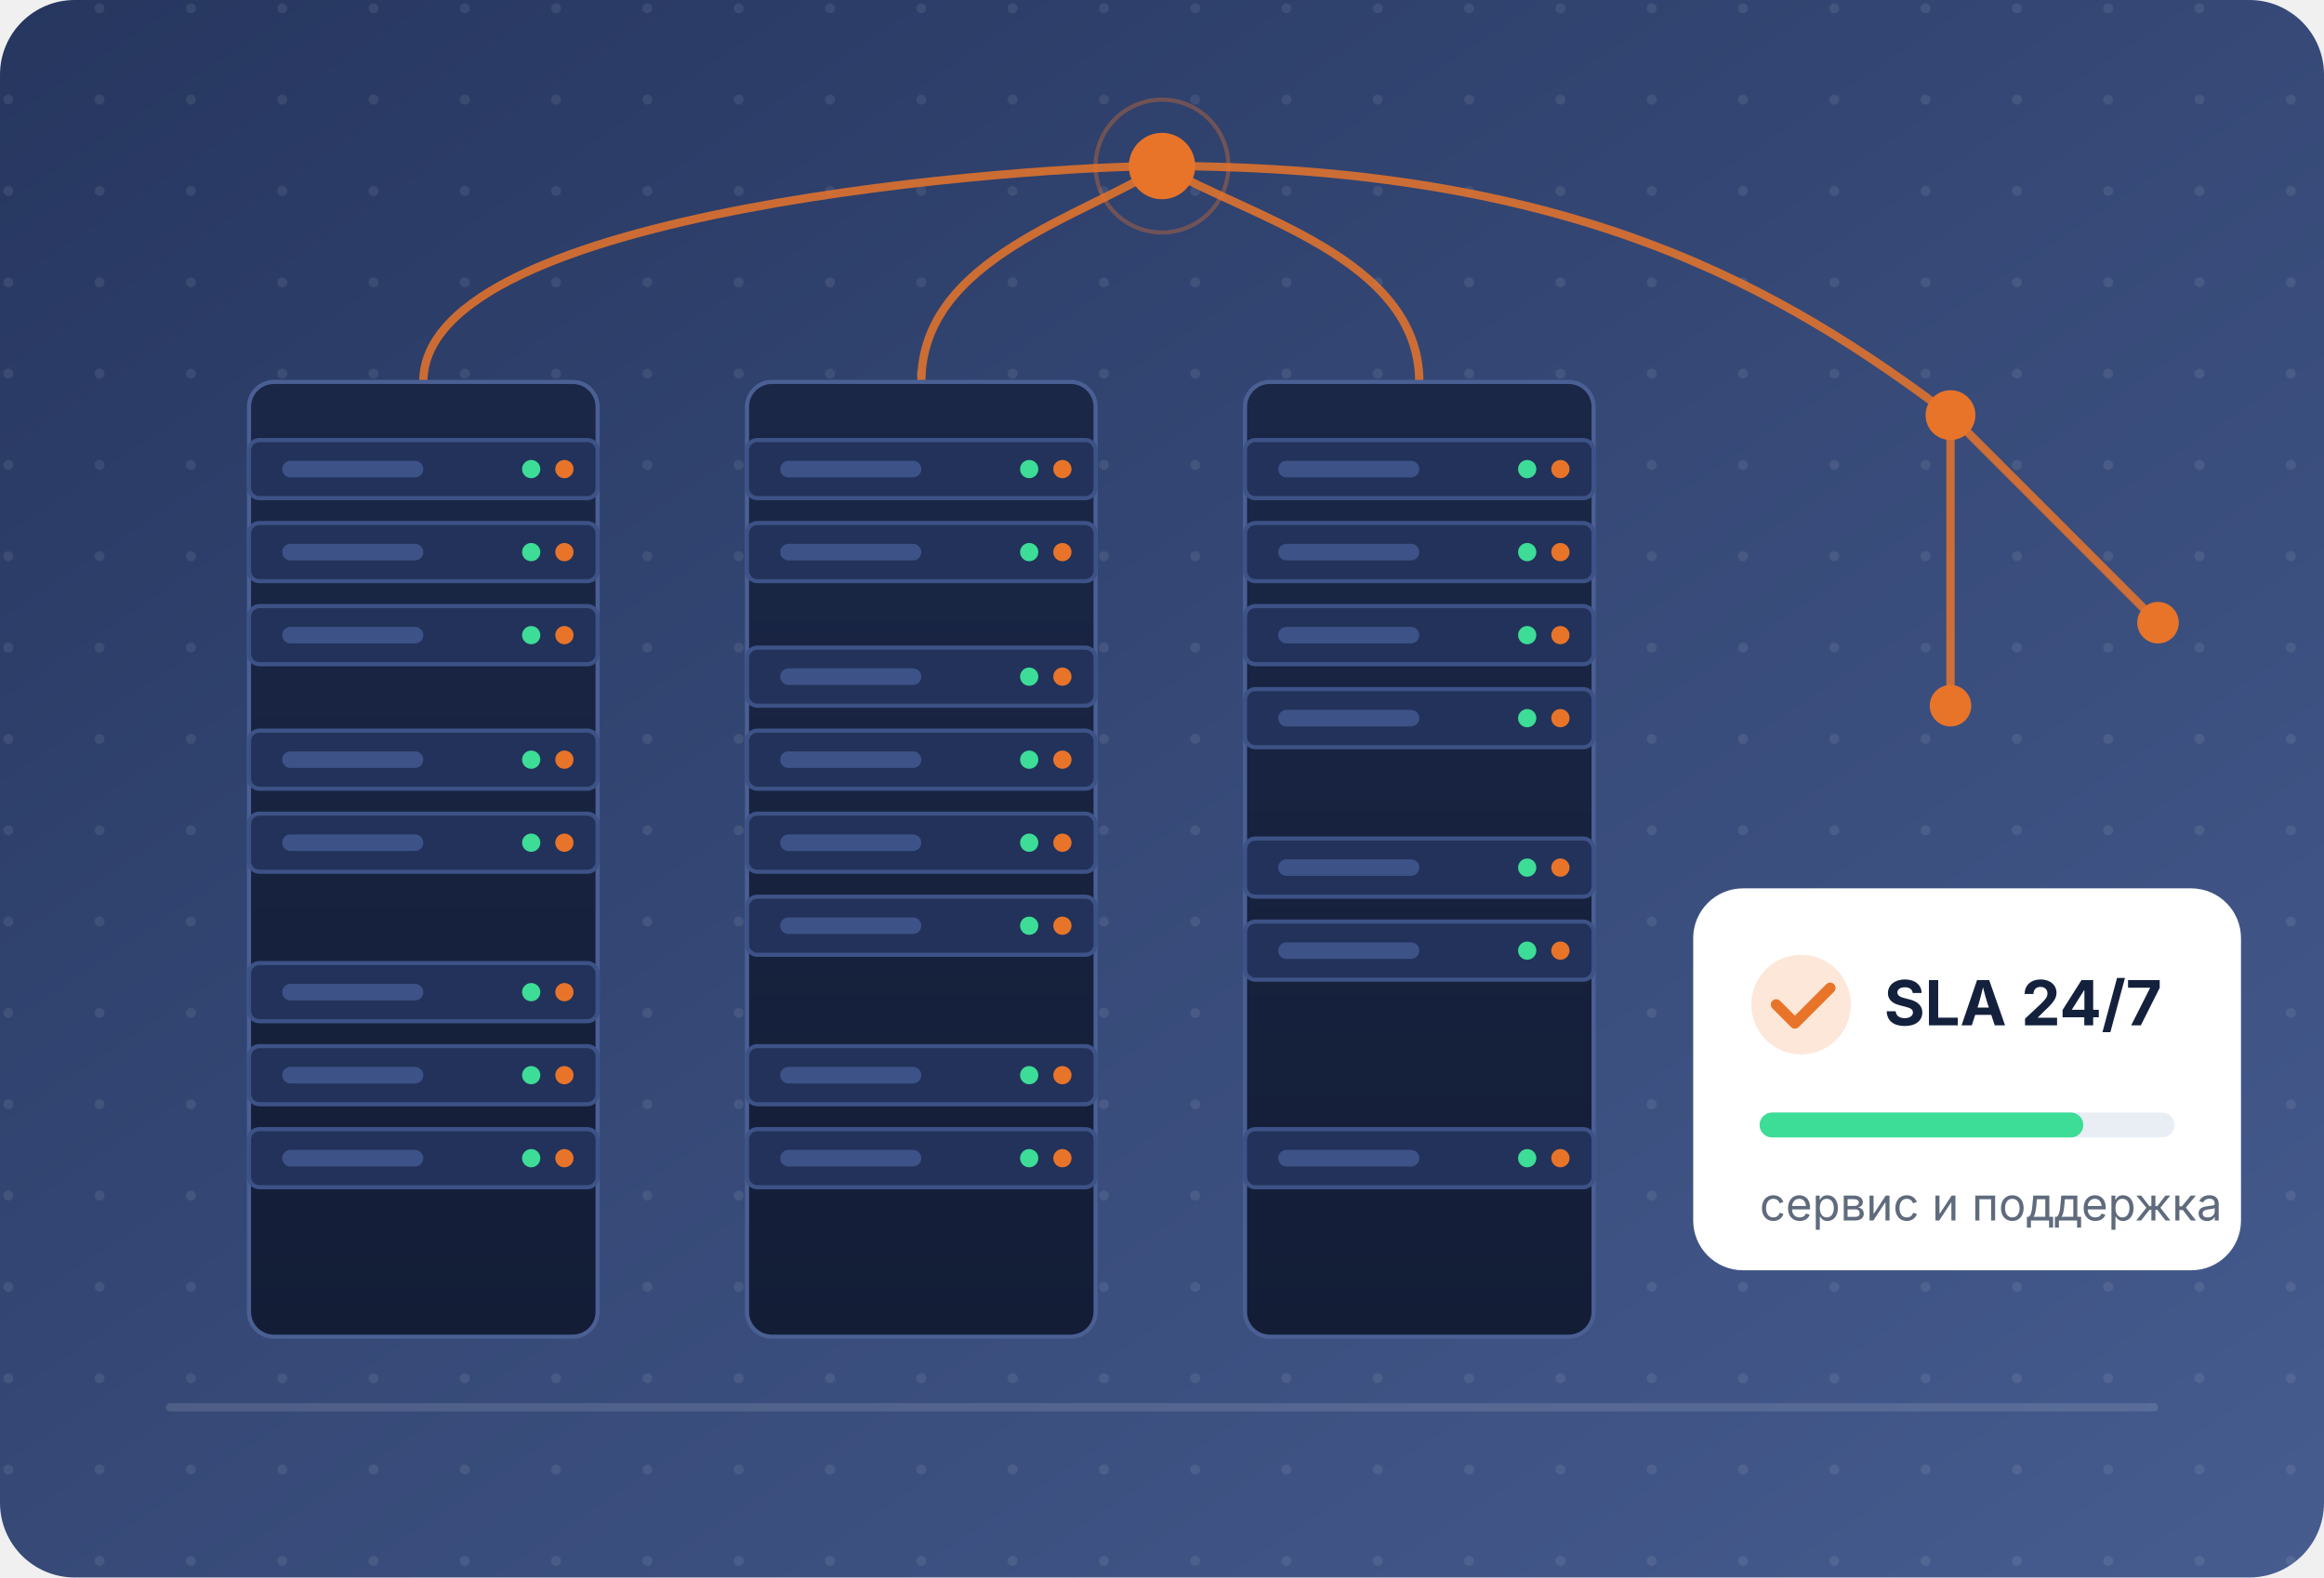
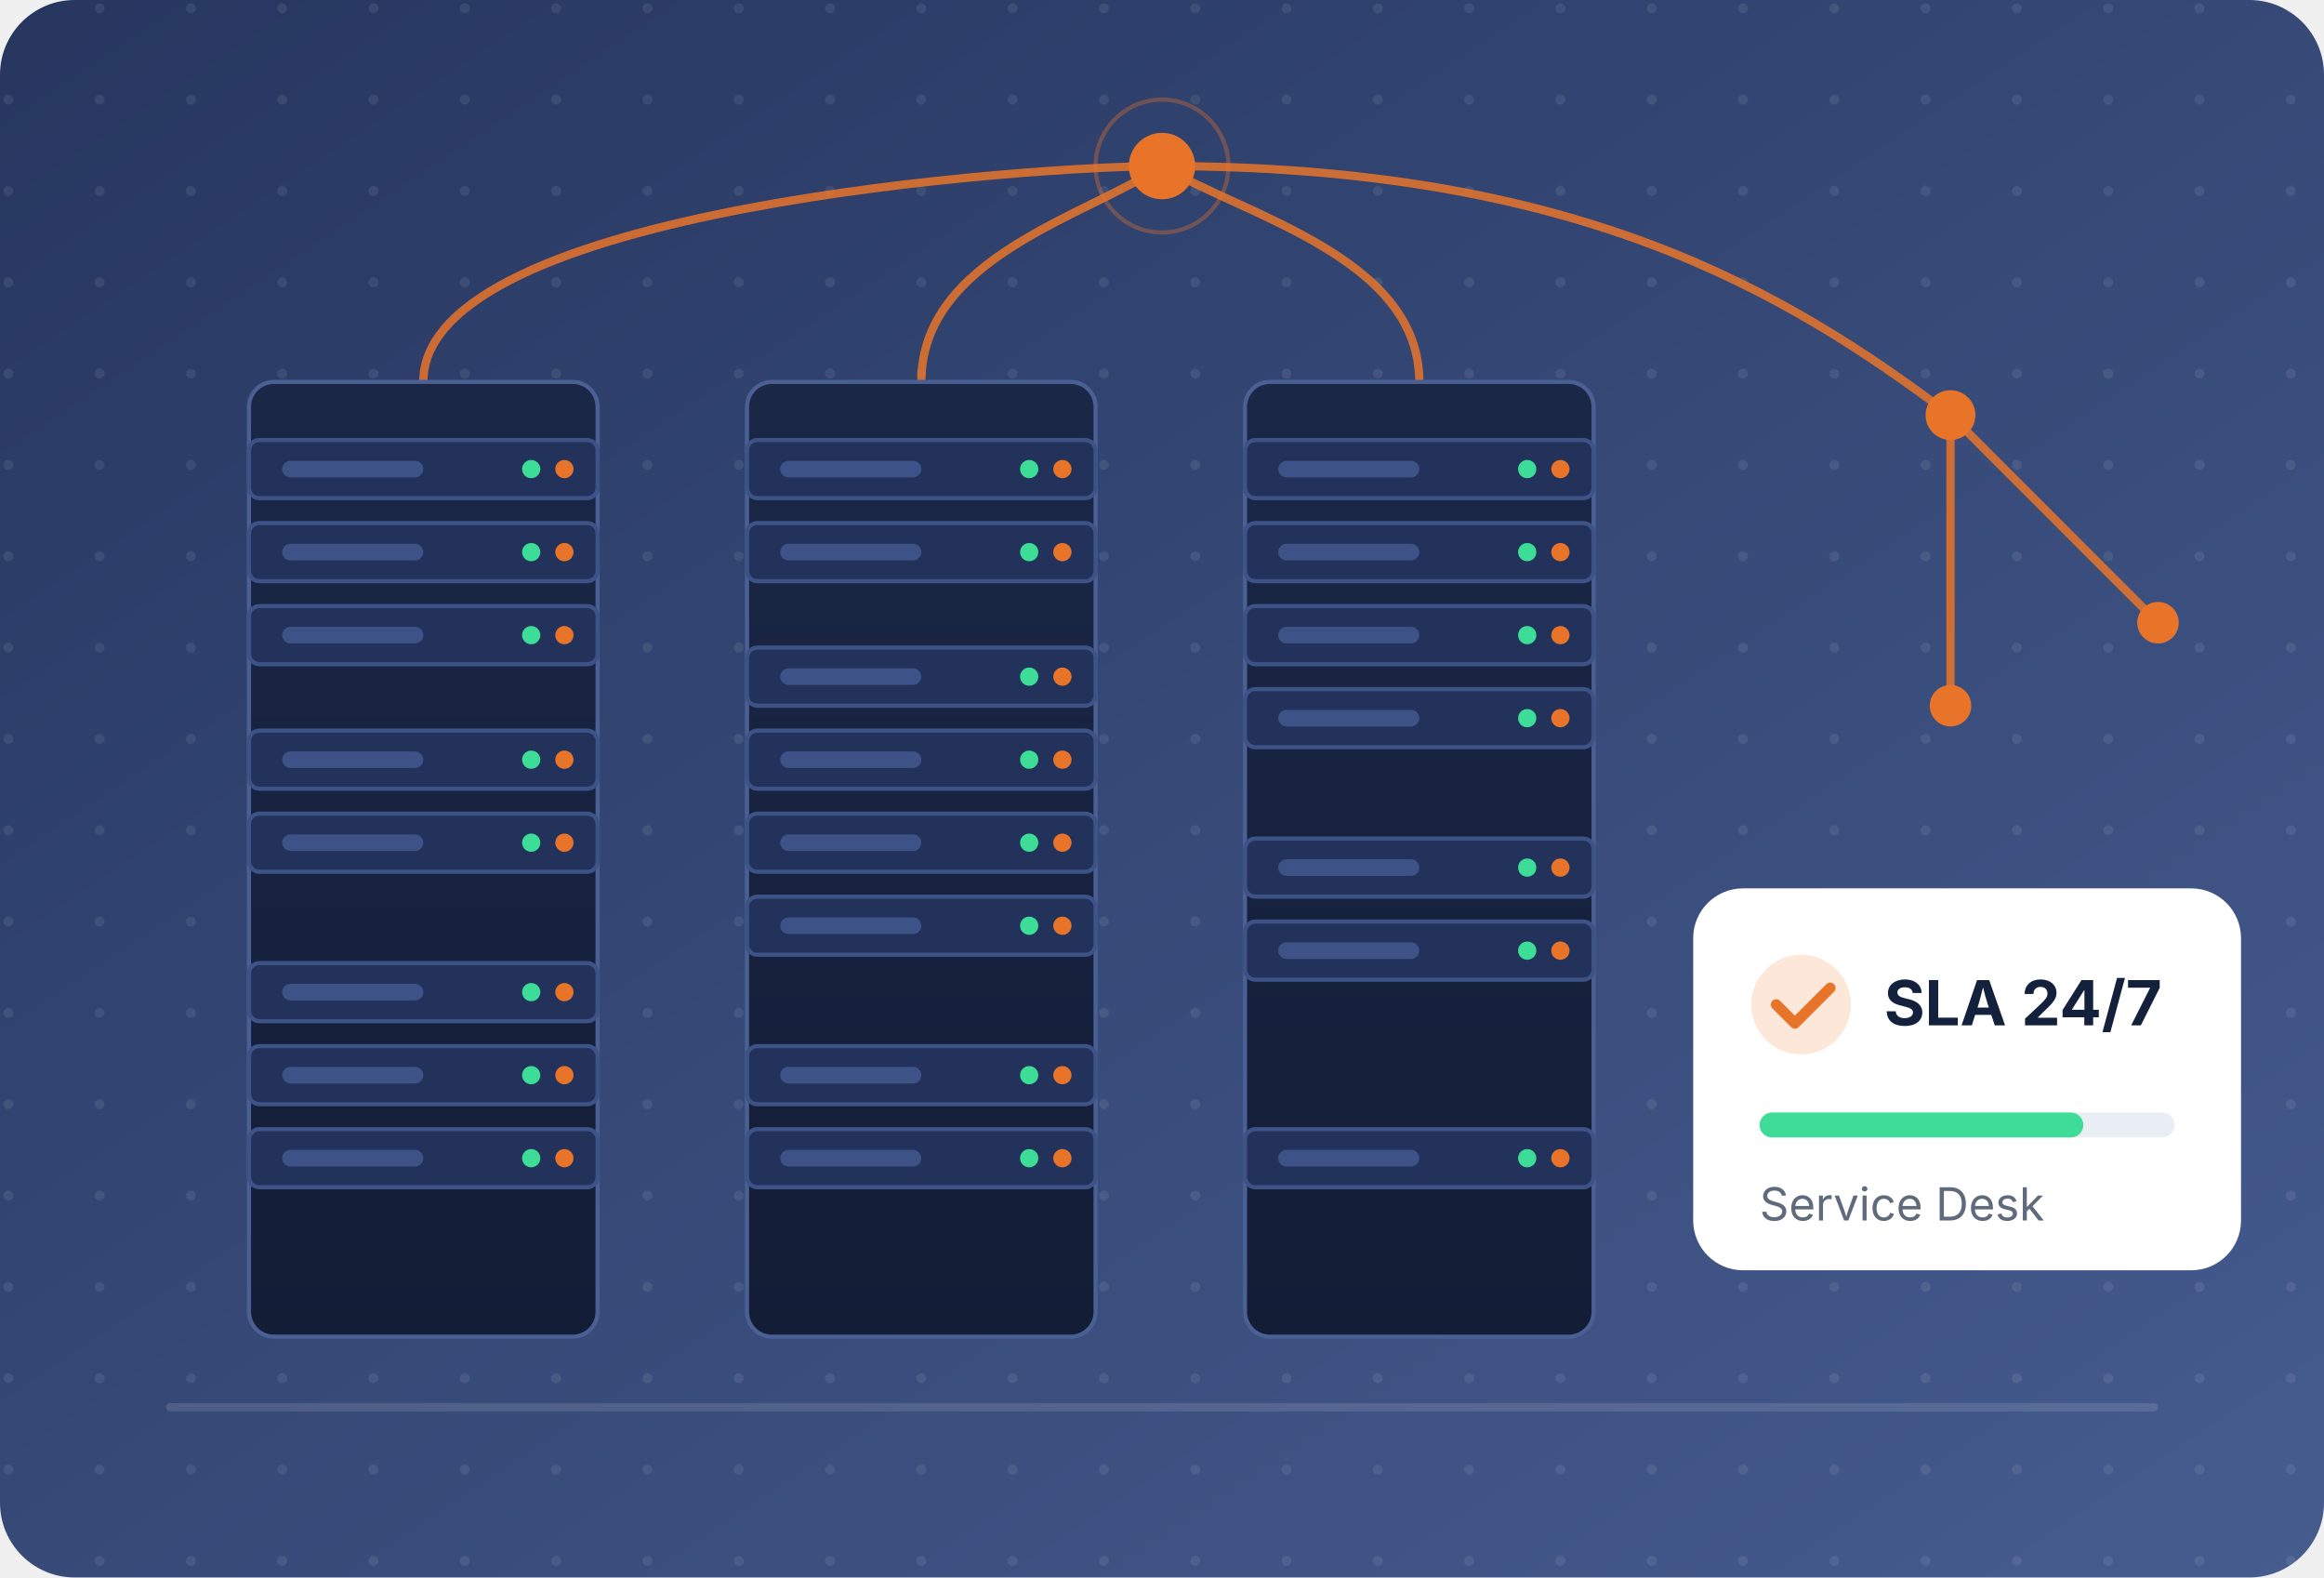
<svg xmlns="http://www.w3.org/2000/svg" viewBox="0 0 560 380" role="img" aria-label="Иллюстрация: серверные стойки и сеть">
  <defs>
    <linearGradient id="bg" x1="0" y1="0" x2="1" y2="1">
      <stop offset="0" stop-color="#26365f" />
      <stop offset="1" stop-color="#465c8f" />
    </linearGradient>
    <linearGradient id="rack" x1="0" y1="0" x2="0" y2="1">
      <stop offset="0" stop-color="#1a2747" />
      <stop offset="1" stop-color="#131d36" />
    </linearGradient>
    <pattern id="dots" width="22" height="22" patternUnits="userSpaceOnUse">
      <circle cx="2" cy="2" r="1.2" fill="#ffffff" opacity=".08" />
    </pattern>
    <g id="unit">
      <rect width="84" height="14" rx="2.5" fill="#22325a" stroke="#3d5286" />
      <rect x="8" y="5" width="34" height="4" rx="2" fill="#3d5286" />
      <circle cx="68" cy="7" r="2.2" fill="#3ddc97" />
      <circle cx="76" cy="7" r="2.2" fill="#e8742a" />
    </g>
  </defs>
  <rect width="560" height="380" rx="18" fill="url(#bg)" />
  <rect width="560" height="380" rx="18" fill="url(#dots)" />
  <g fill="none" stroke="#e8742a" stroke-width="2" opacity=".85">
    <path d="M102 92 C102 50, 250 40, 280 40" />
    <path d="M222 92 C222 62, 262 52, 280 40" />
    <path d="M342 92 C342 62, 300 52, 280 40" />
    <path d="M280 40 C380 40, 430 70, 470 100" />
    <path d="M470 100 L470 170 M470 100 L520 150" />
  </g>
  <g fill="#e8742a">
    <circle cx="280" cy="40" r="8" />
    <circle cx="470" cy="100" r="6" />
    <circle cx="470" cy="170" r="5" />
    <circle cx="520" cy="150" r="5" />
  </g>
  <circle cx="280" cy="40" r="16" fill="none" stroke="#e8742a" opacity=".35" />
  <g transform="translate(60 92)">
    <rect width="84" height="230" rx="6" fill="url(#rack)" stroke="#4a5f93" />
    <use href="#unit" y="14" />
    <use href="#unit" y="34" />
    <use href="#unit" y="54" />
    <use href="#unit" y="84" />
    <use href="#unit" y="104" />
    <use href="#unit" y="140" />
    <use href="#unit" y="160" />
    <use href="#unit" y="180" />
  </g>
  <g transform="translate(180 92)">
    <rect width="84" height="230" rx="6" fill="url(#rack)" stroke="#4a5f93" />
    <use href="#unit" y="14" />
    <use href="#unit" y="34" />
    <use href="#unit" y="64" />
    <use href="#unit" y="84" />
    <use href="#unit" y="104" />
    <use href="#unit" y="124" />
    <use href="#unit" y="160" />
    <use href="#unit" y="180" />
  </g>
  <g transform="translate(300 92)">
    <rect width="84" height="230" rx="6" fill="url(#rack)" stroke="#4a5f93" />
    <use href="#unit" y="14" />
    <use href="#unit" y="34" />
    <use href="#unit" y="54" />
    <use href="#unit" y="74" />
    <use href="#unit" y="110" />
    <use href="#unit" y="130" />
    <use href="#unit" y="180" />
  </g>
  <g transform="translate(408 214)">
    <rect width="132" height="92" rx="12" fill="#ffffff" />
    <circle cx="26" cy="28" r="12" fill="#fde7d9" />
    <path d="M20 28l4.5 4.5L33 24" fill="none" stroke="#e8742a" stroke-width="2.6" stroke-linecap="round" stroke-linejoin="round" />
    <text x="46" y="33" font-family="Inter, Arial, sans-serif" font-size="15" font-weight="700" fill="#14213d">SLA 24/7</text>
    <rect x="16" y="54" width="100" height="6" rx="3" fill="#e9edf4" />
    <rect x="16" y="54" width="78" height="6" rx="3" fill="#3ddc97" />
-     <text x="16" y="80" font-family="Inter, Arial, sans-serif" font-size="11" fill="#5f6b7d">сервис и поддержка</text>
+     <text x="16" y="80" font-family="Inter, Arial, sans-serif" font-size="11" fill="#5f6b7d">Service Desk</text>
  </g>
  <rect x="40" y="338" width="480" height="2" rx="1" fill="#ffffff" opacity=".12" />
</svg>
